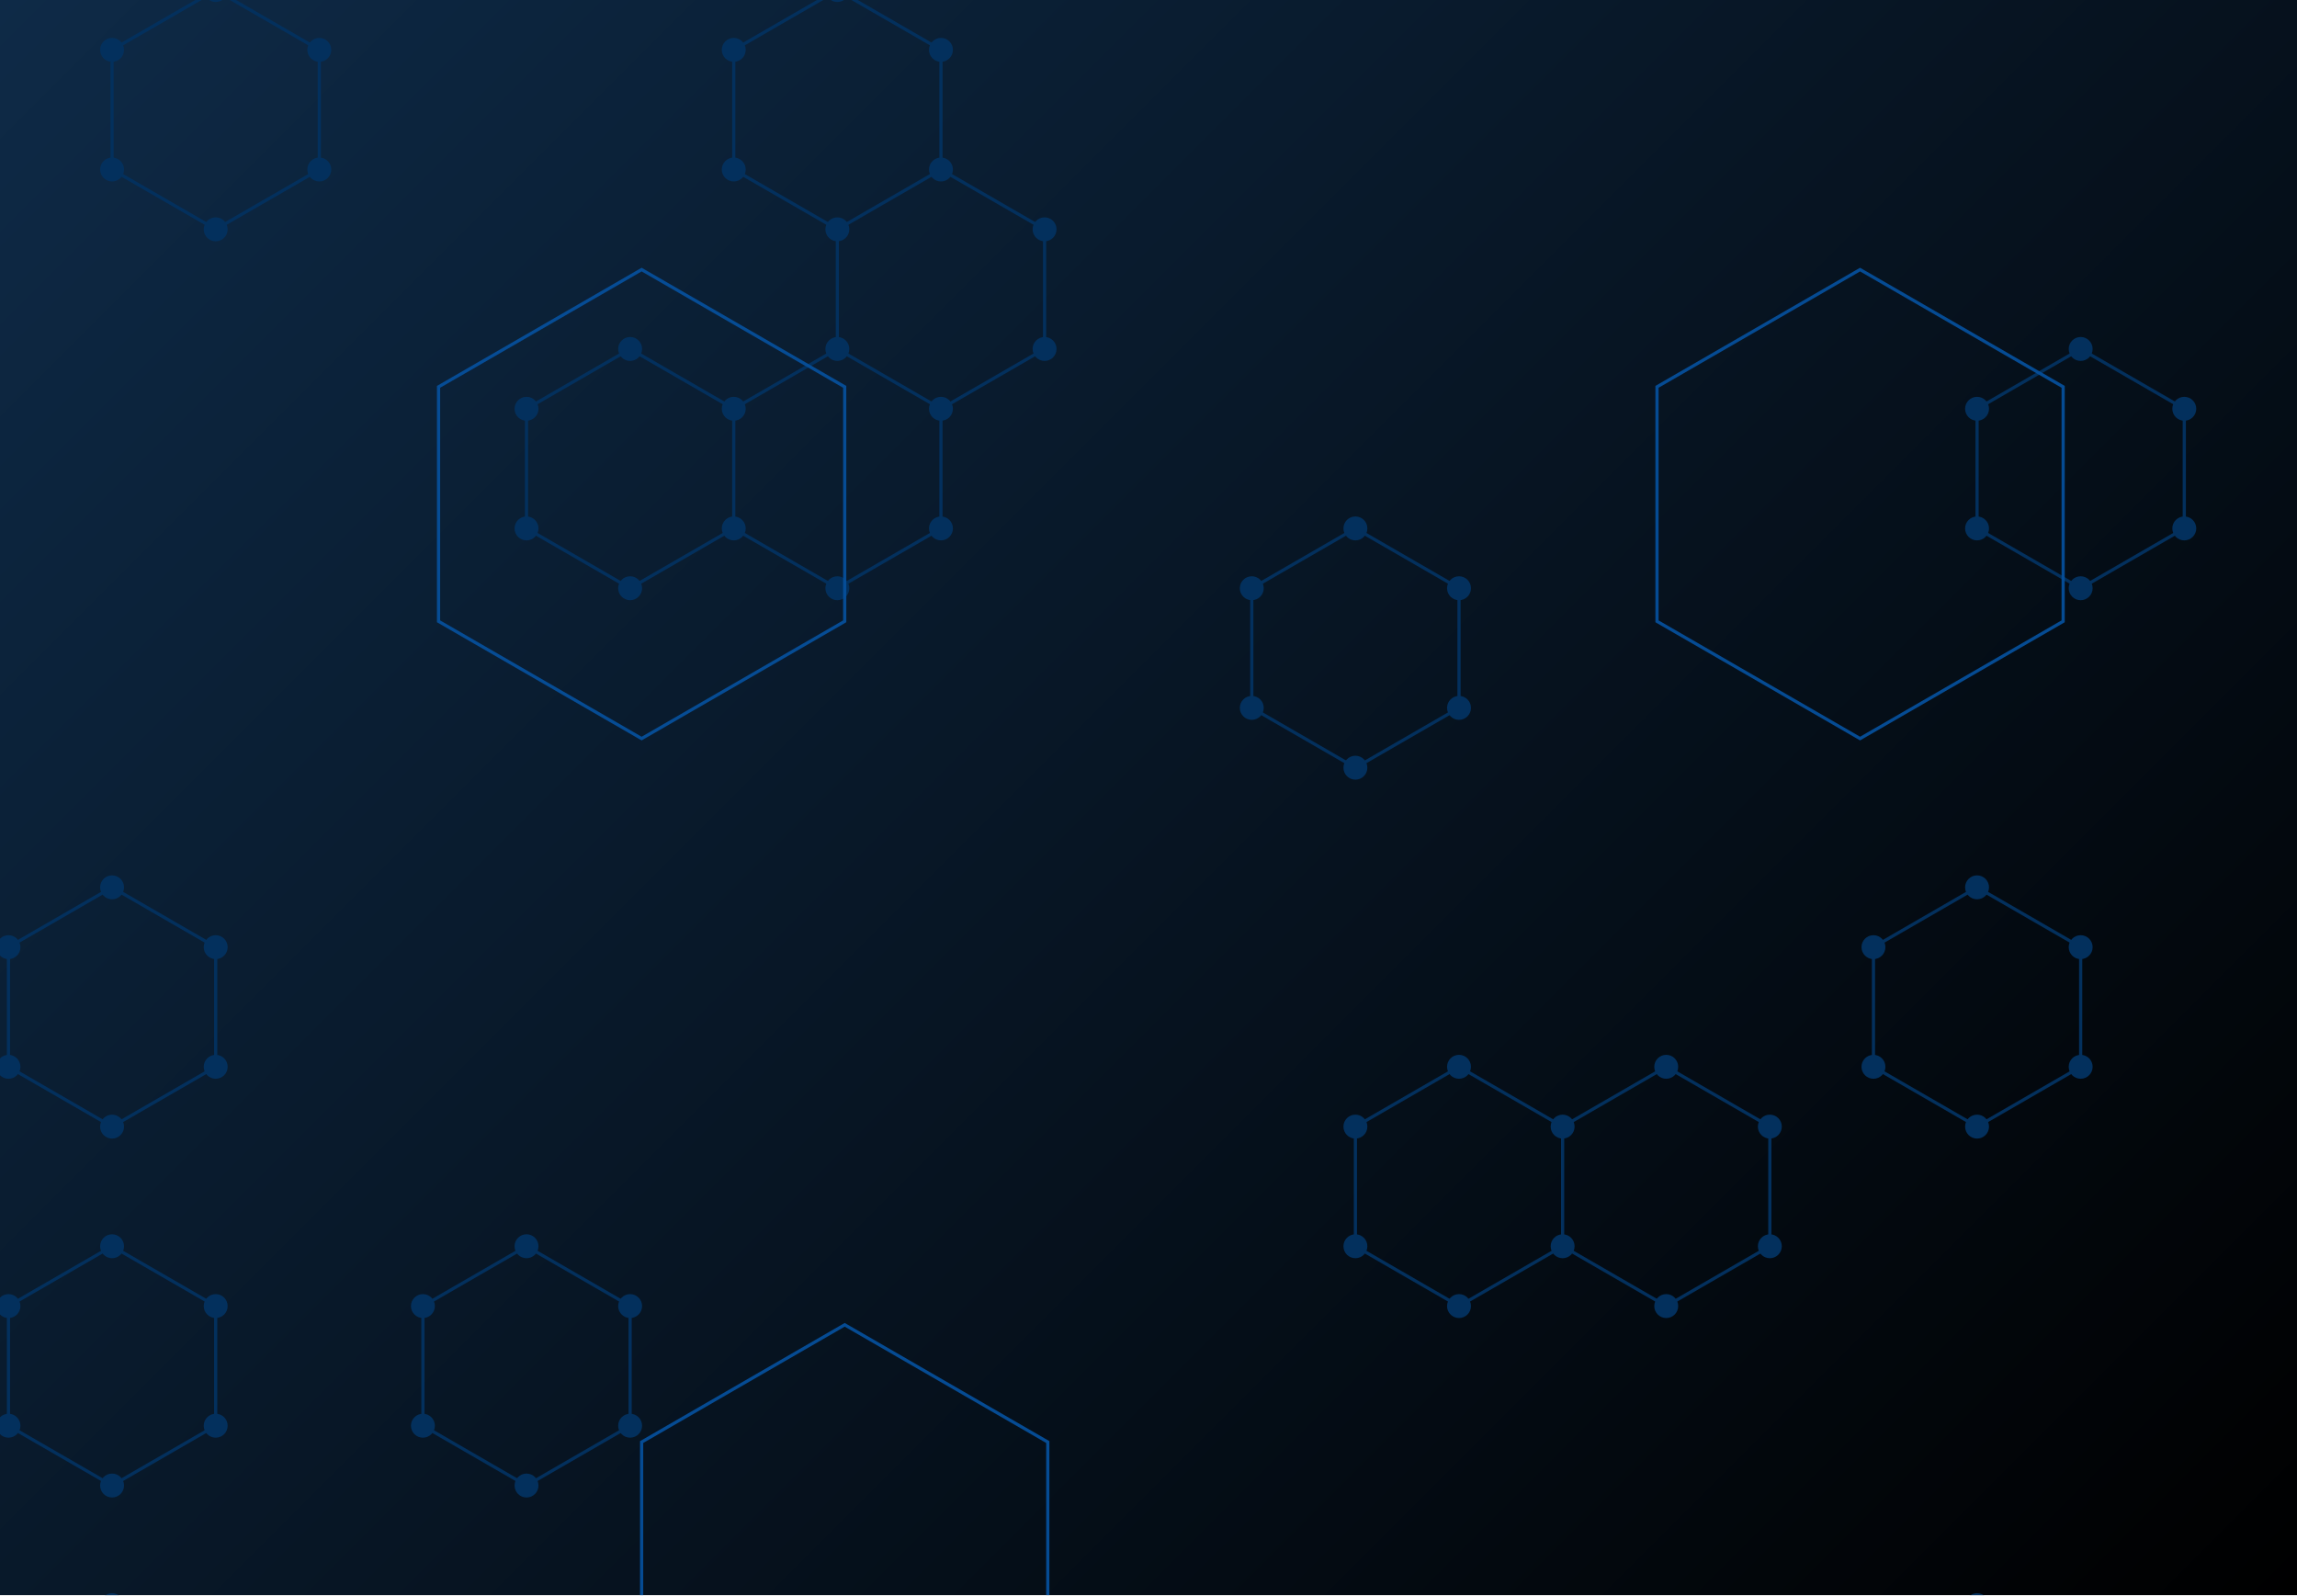
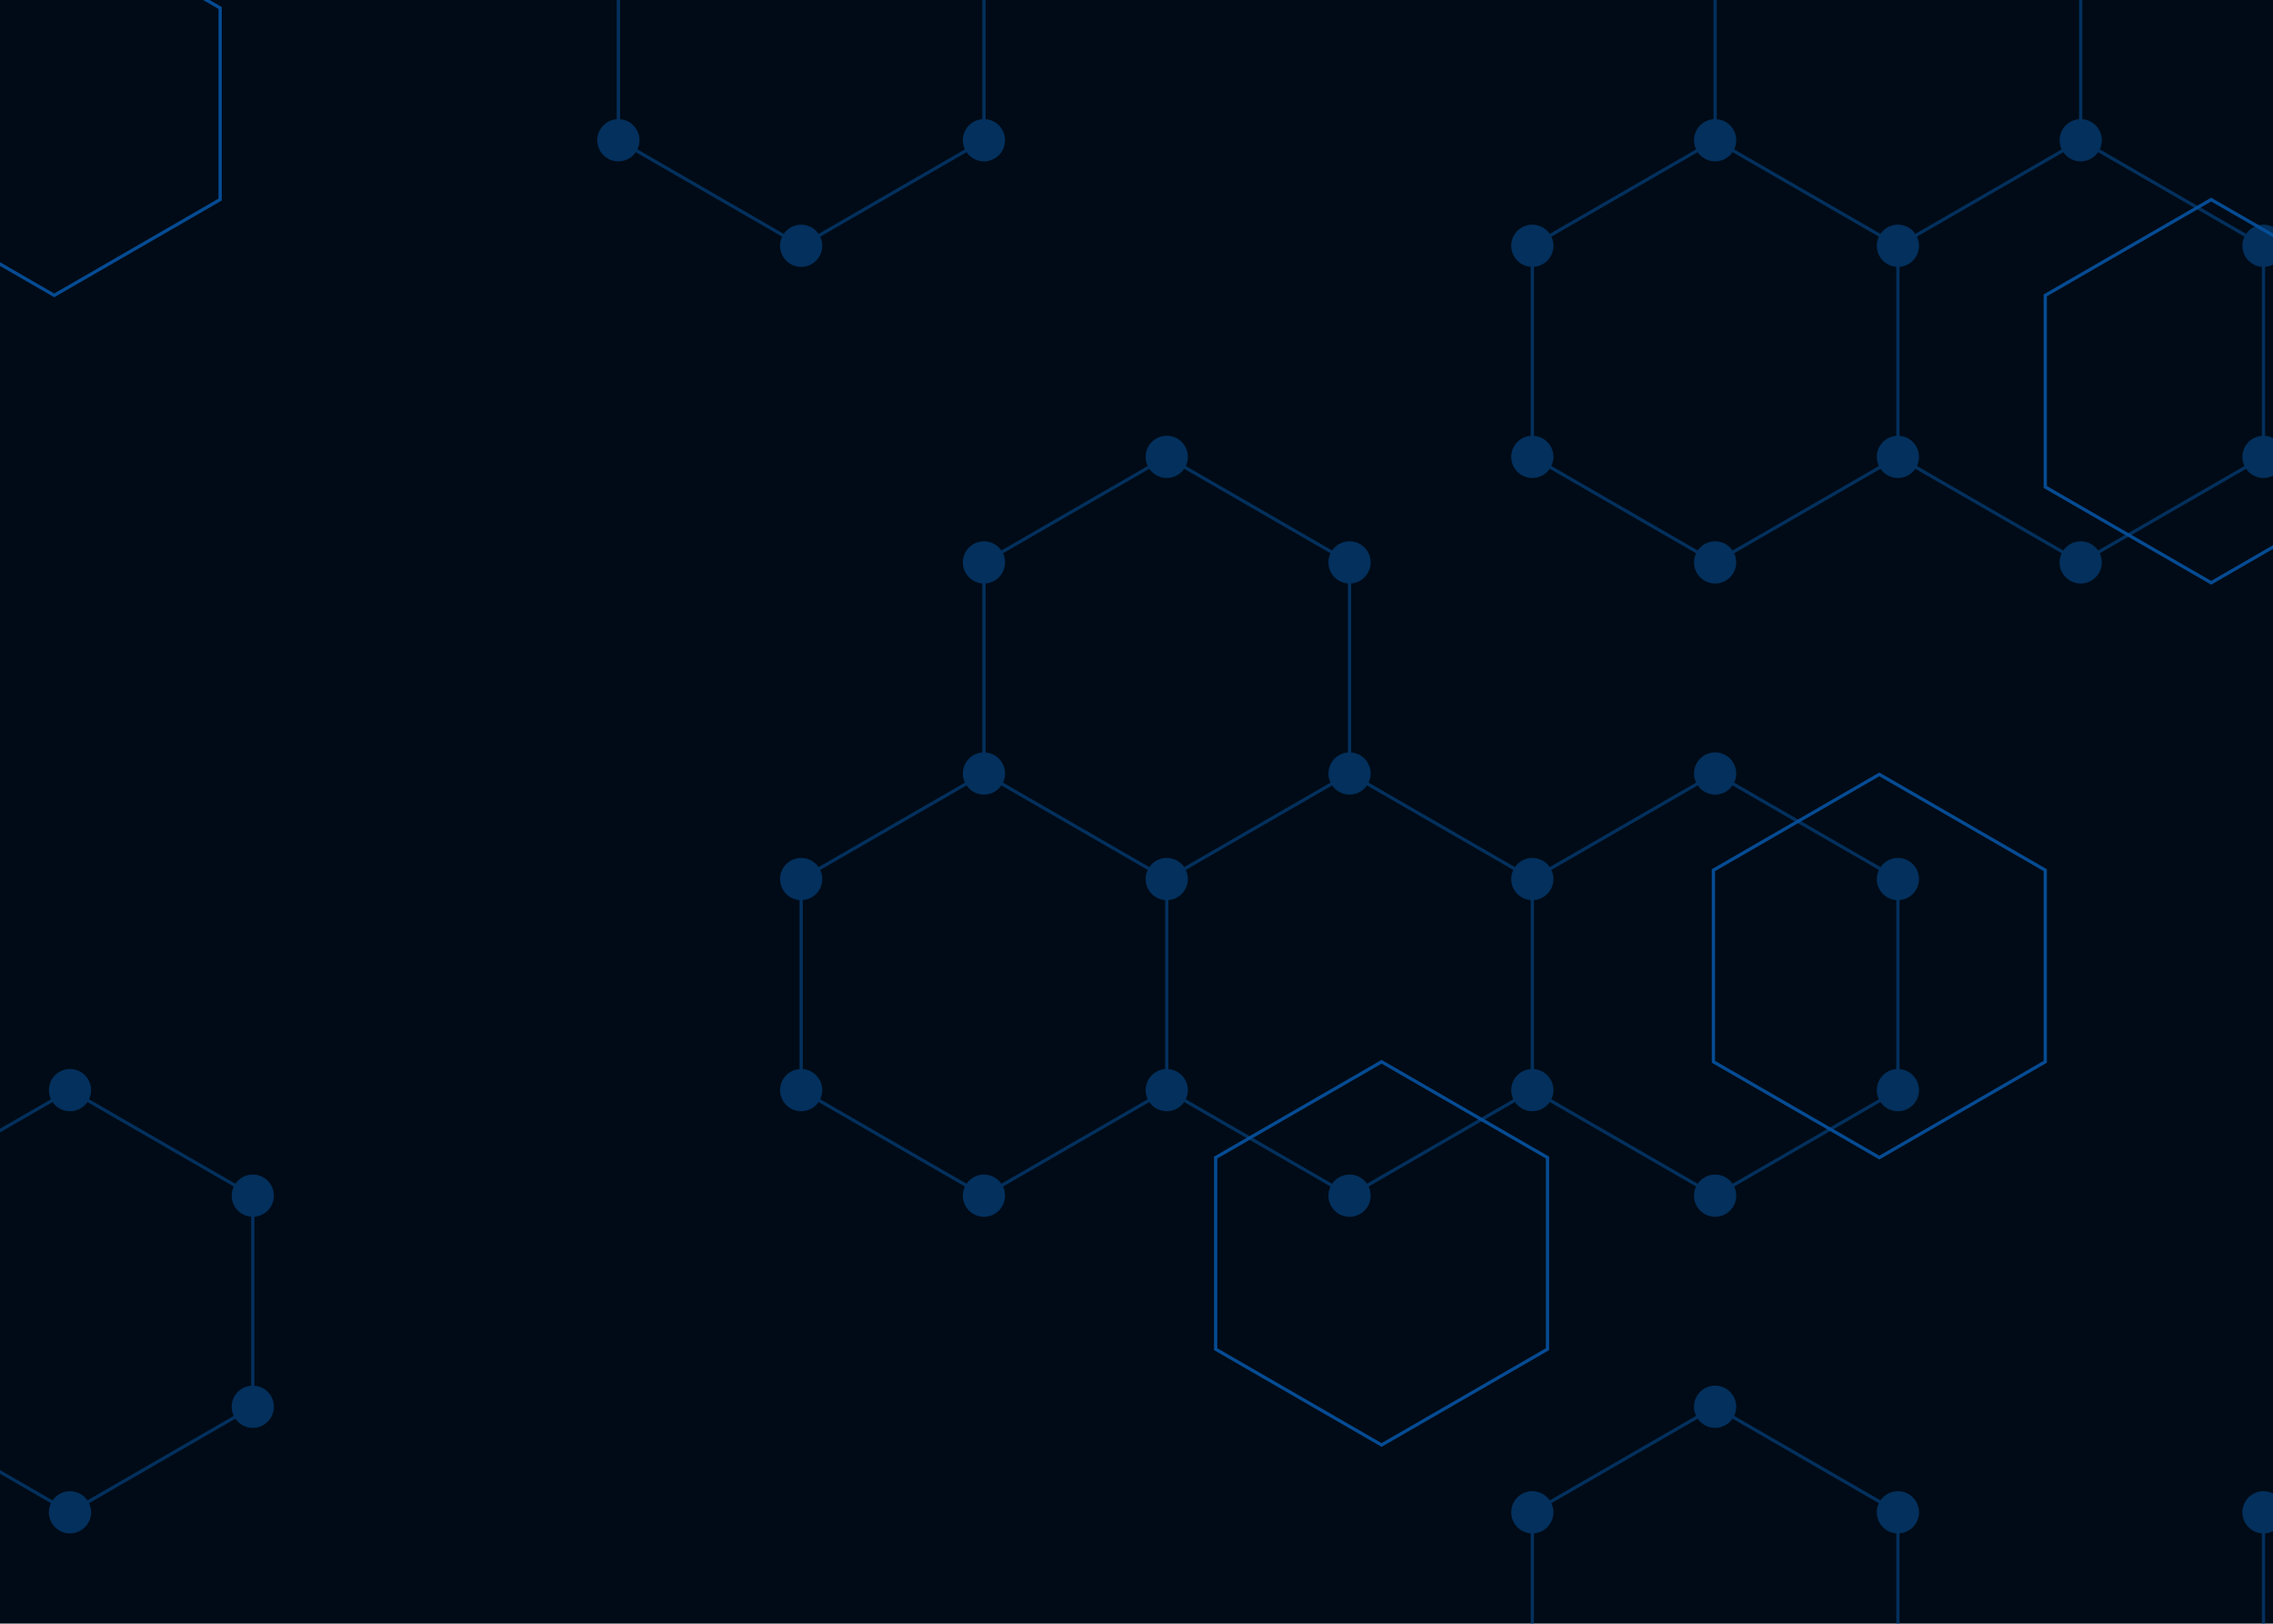
- <svg xmlns="http://www.w3.org/2000/svg" version="1.1" width="1440" height="1000" preserveAspectRatio="none" viewBox="0 0 1440 1000">
-   <g mask="url(&quot;#SvgjsMask1232&quot;)" fill="none">
-     <rect width="1440" height="1000" x="0" y="0" fill="url(#SvgjsLinearGradient1233)" />
-     <path d="M70.26 556.26L135.22 593.76L135.22 668.76L70.26 706.26L5.31 668.76L5.31 593.76zM70.26 781.26L135.22 818.76L135.22 893.76L70.26 931.26L5.31 893.76L5.31 818.76zM70.26 1006.26L135.22 1043.76L135.22 1118.76L70.26 1156.26L5.31 1118.76L5.31 1043.76zM135.22 -6.24L200.17 31.26L200.17 106.26L135.22 143.76L70.26 106.26L70.26 31.26zM330.08 781.26L395.03 818.76L395.03 893.76L330.08 931.26L265.13 893.76L265.13 818.76zM395.03 218.76L459.99 256.26L459.99 331.26L395.03 368.76L330.08 331.26L330.08 256.26zM524.94 -6.24L589.89 31.26L589.89 106.26L524.94 143.76L459.99 106.26L459.99 31.26zM589.89 106.26L654.85 143.76L654.85 218.76L589.89 256.26L524.94 218.76L524.94 143.76zM524.94 218.76L589.89 256.26L589.89 331.26L524.94 368.76L459.99 331.26L459.99 256.26zM849.71 331.26L914.66 368.76L914.66 443.76L849.71 481.26L784.75 443.76L784.75 368.76zM914.66 668.76L979.62 706.26L979.62 781.26L914.66 818.76L849.71 781.26L849.71 706.26zM1044.57 668.76L1109.52 706.26L1109.52 781.26L1044.57 818.76L979.62 781.26L979.62 706.26zM1239.43 556.26L1304.38 593.76L1304.38 668.76L1239.43 706.26L1174.48 668.76L1174.48 593.76zM1239.43 1006.26L1304.38 1043.76L1304.38 1118.76L1239.43 1156.26L1174.48 1118.76L1174.48 1043.76zM1304.38 218.76L1369.34 256.26L1369.34 331.26L1304.38 368.76L1239.43 331.26L1239.43 256.26z" stroke="#03305d" stroke-width="2" />
-     <path d="M62.76 556.26 a7.5 7.5 0 1 0 15 0 a7.5 7.5 0 1 0 -15 0zM127.72 593.76 a7.5 7.5 0 1 0 15 0 a7.5 7.5 0 1 0 -15 0zM127.72 668.76 a7.5 7.5 0 1 0 15 0 a7.5 7.5 0 1 0 -15 0zM62.76 706.26 a7.5 7.5 0 1 0 15 0 a7.5 7.5 0 1 0 -15 0zM-2.19 668.76 a7.5 7.5 0 1 0 15 0 a7.5 7.5 0 1 0 -15 0zM-2.19 593.76 a7.5 7.5 0 1 0 15 0 a7.5 7.5 0 1 0 -15 0zM62.76 781.26 a7.5 7.5 0 1 0 15 0 a7.5 7.5 0 1 0 -15 0zM127.72 818.76 a7.5 7.5 0 1 0 15 0 a7.5 7.5 0 1 0 -15 0zM127.72 893.76 a7.5 7.5 0 1 0 15 0 a7.5 7.5 0 1 0 -15 0zM62.76 931.26 a7.5 7.5 0 1 0 15 0 a7.5 7.5 0 1 0 -15 0zM-2.19 893.76 a7.5 7.5 0 1 0 15 0 a7.5 7.5 0 1 0 -15 0zM-2.19 818.76 a7.5 7.5 0 1 0 15 0 a7.5 7.5 0 1 0 -15 0zM62.76 1006.26 a7.5 7.5 0 1 0 15 0 a7.5 7.5 0 1 0 -15 0zM127.72 1043.76 a7.5 7.5 0 1 0 15 0 a7.5 7.5 0 1 0 -15 0zM127.72 1118.76 a7.5 7.5 0 1 0 15 0 a7.5 7.5 0 1 0 -15 0zM62.76 1156.26 a7.5 7.5 0 1 0 15 0 a7.5 7.5 0 1 0 -15 0zM-2.19 1118.76 a7.5 7.5 0 1 0 15 0 a7.5 7.5 0 1 0 -15 0zM-2.19 1043.76 a7.5 7.5 0 1 0 15 0 a7.5 7.5 0 1 0 -15 0zM127.72 -6.24 a7.5 7.5 0 1 0 15 0 a7.5 7.5 0 1 0 -15 0zM192.67 31.26 a7.5 7.5 0 1 0 15 0 a7.5 7.5 0 1 0 -15 0zM192.67 106.26 a7.5 7.5 0 1 0 15 0 a7.5 7.5 0 1 0 -15 0zM127.72 143.76 a7.5 7.5 0 1 0 15 0 a7.5 7.5 0 1 0 -15 0zM62.76 106.26 a7.5 7.5 0 1 0 15 0 a7.5 7.5 0 1 0 -15 0zM62.76 31.26 a7.5 7.5 0 1 0 15 0 a7.5 7.5 0 1 0 -15 0zM322.58 781.26 a7.5 7.5 0 1 0 15 0 a7.5 7.5 0 1 0 -15 0zM387.53 818.76 a7.5 7.5 0 1 0 15 0 a7.5 7.5 0 1 0 -15 0zM387.53 893.76 a7.5 7.5 0 1 0 15 0 a7.5 7.5 0 1 0 -15 0zM322.58 931.26 a7.5 7.5 0 1 0 15 0 a7.5 7.5 0 1 0 -15 0zM257.63 893.76 a7.5 7.5 0 1 0 15 0 a7.5 7.5 0 1 0 -15 0zM257.63 818.76 a7.5 7.5 0 1 0 15 0 a7.5 7.5 0 1 0 -15 0zM387.53 218.76 a7.5 7.5 0 1 0 15 0 a7.5 7.5 0 1 0 -15 0zM452.49 256.26 a7.5 7.5 0 1 0 15 0 a7.5 7.5 0 1 0 -15 0zM452.49 331.26 a7.5 7.5 0 1 0 15 0 a7.5 7.5 0 1 0 -15 0zM387.53 368.76 a7.5 7.5 0 1 0 15 0 a7.5 7.5 0 1 0 -15 0zM322.58 331.26 a7.5 7.5 0 1 0 15 0 a7.5 7.5 0 1 0 -15 0zM322.58 256.26 a7.5 7.5 0 1 0 15 0 a7.5 7.5 0 1 0 -15 0zM517.44 -6.24 a7.5 7.5 0 1 0 15 0 a7.5 7.5 0 1 0 -15 0zM582.39 31.26 a7.5 7.5 0 1 0 15 0 a7.5 7.5 0 1 0 -15 0zM582.39 106.26 a7.5 7.5 0 1 0 15 0 a7.5 7.5 0 1 0 -15 0zM517.44 143.76 a7.5 7.5 0 1 0 15 0 a7.5 7.5 0 1 0 -15 0zM452.49 106.26 a7.5 7.5 0 1 0 15 0 a7.5 7.5 0 1 0 -15 0zM452.49 31.26 a7.5 7.5 0 1 0 15 0 a7.5 7.5 0 1 0 -15 0zM647.35 143.76 a7.5 7.5 0 1 0 15 0 a7.5 7.5 0 1 0 -15 0zM647.35 218.76 a7.5 7.5 0 1 0 15 0 a7.5 7.5 0 1 0 -15 0zM582.39 256.26 a7.5 7.5 0 1 0 15 0 a7.5 7.5 0 1 0 -15 0zM517.44 218.76 a7.5 7.5 0 1 0 15 0 a7.5 7.5 0 1 0 -15 0zM582.39 331.26 a7.5 7.5 0 1 0 15 0 a7.5 7.5 0 1 0 -15 0zM517.44 368.76 a7.5 7.5 0 1 0 15 0 a7.5 7.5 0 1 0 -15 0zM842.21 331.26 a7.5 7.5 0 1 0 15 0 a7.5 7.5 0 1 0 -15 0zM907.16 368.76 a7.5 7.5 0 1 0 15 0 a7.5 7.5 0 1 0 -15 0zM907.16 443.76 a7.5 7.5 0 1 0 15 0 a7.5 7.5 0 1 0 -15 0zM842.21 481.26 a7.5 7.5 0 1 0 15 0 a7.5 7.5 0 1 0 -15 0zM777.25 443.76 a7.5 7.5 0 1 0 15 0 a7.5 7.5 0 1 0 -15 0zM777.25 368.76 a7.5 7.5 0 1 0 15 0 a7.5 7.5 0 1 0 -15 0zM907.16 668.76 a7.5 7.5 0 1 0 15 0 a7.5 7.5 0 1 0 -15 0zM972.12 706.26 a7.5 7.5 0 1 0 15 0 a7.5 7.5 0 1 0 -15 0zM972.12 781.26 a7.5 7.5 0 1 0 15 0 a7.5 7.5 0 1 0 -15 0zM907.16 818.76 a7.5 7.5 0 1 0 15 0 a7.5 7.5 0 1 0 -15 0zM842.21 781.26 a7.5 7.5 0 1 0 15 0 a7.5 7.5 0 1 0 -15 0zM842.21 706.26 a7.5 7.5 0 1 0 15 0 a7.5 7.5 0 1 0 -15 0zM1037.07 668.76 a7.5 7.5 0 1 0 15 0 a7.5 7.5 0 1 0 -15 0zM1102.02 706.26 a7.5 7.5 0 1 0 15 0 a7.5 7.5 0 1 0 -15 0zM1102.02 781.26 a7.5 7.5 0 1 0 15 0 a7.5 7.5 0 1 0 -15 0zM1037.07 818.76 a7.5 7.5 0 1 0 15 0 a7.5 7.5 0 1 0 -15 0zM1231.93 556.26 a7.5 7.5 0 1 0 15 0 a7.5 7.5 0 1 0 -15 0zM1296.88 593.76 a7.5 7.5 0 1 0 15 0 a7.5 7.5 0 1 0 -15 0zM1296.88 668.76 a7.5 7.5 0 1 0 15 0 a7.5 7.5 0 1 0 -15 0zM1231.93 706.26 a7.5 7.5 0 1 0 15 0 a7.5 7.5 0 1 0 -15 0zM1166.98 668.76 a7.5 7.5 0 1 0 15 0 a7.5 7.5 0 1 0 -15 0zM1166.98 593.76 a7.5 7.5 0 1 0 15 0 a7.5 7.5 0 1 0 -15 0zM1231.93 1006.26 a7.5 7.5 0 1 0 15 0 a7.5 7.5 0 1 0 -15 0zM1296.88 1043.76 a7.5 7.5 0 1 0 15 0 a7.5 7.5 0 1 0 -15 0zM1296.88 1118.76 a7.5 7.5 0 1 0 15 0 a7.5 7.5 0 1 0 -15 0zM1231.93 1156.26 a7.5 7.5 0 1 0 15 0 a7.5 7.5 0 1 0 -15 0zM1166.98 1118.76 a7.5 7.5 0 1 0 15 0 a7.5 7.5 0 1 0 -15 0zM1166.98 1043.76 a7.5 7.5 0 1 0 15 0 a7.5 7.5 0 1 0 -15 0zM1296.88 218.76 a7.5 7.5 0 1 0 15 0 a7.5 7.5 0 1 0 -15 0zM1361.84 256.26 a7.5 7.5 0 1 0 15 0 a7.5 7.5 0 1 0 -15 0zM1361.84 331.26 a7.5 7.5 0 1 0 15 0 a7.5 7.5 0 1 0 -15 0zM1296.88 368.76 a7.5 7.5 0 1 0 15 0 a7.5 7.5 0 1 0 -15 0zM1231.93 331.26 a7.5 7.5 0 1 0 15 0 a7.5 7.5 0 1 0 -15 0zM1231.93 256.26 a7.5 7.5 0 1 0 15 0 a7.5 7.5 0 1 0 -15 0z" fill="#03305d" />
-     <path d="M402.24 169L529.55 242.5L529.55 389.5L402.24 463L274.93 389.5L274.93 242.5zM529.55 830.5L656.86 904L656.86 1051L529.55 1124.5L402.24 1051L402.24 904zM656.86 1051L784.17 1124.5L784.17 1271.5L656.86 1345L529.55 1271.5L529.55 1124.5zM1166.09 169L1293.4 242.5L1293.4 389.5L1166.09 463L1038.78 389.5L1038.78 242.5zM1166.09 1051L1293.4 1124.5L1293.4 1271.5L1166.09 1345L1038.78 1271.5L1038.78 1124.5z" stroke="rgba(6, 80, 156, 0.93)" stroke-width="2" />
+ <svg xmlns="http://www.w3.org/2000/svg" version="1.1" width="1400" height="1000" preserveAspectRatio="none" viewBox="0 0 1400 1000">
+   <g mask="url(&quot;#SvgjsMask1081&quot;)" fill="none">
+     <rect width="1400" height="1000" x="0" y="0" fill="rgba(0, 11, 23, 1)" />
+     <path d="M43.11 671.37L155.7 736.37L155.7 866.37L43.11 931.37L-69.48 866.37L-69.48 736.37zM493.46 -108.63L606.04 -43.63L606.04 86.37L493.46 151.37L380.87 86.37L380.87 -43.63zM606.04 476.37L718.63 541.37L718.63 671.37L606.04 736.37L493.46 671.37L493.46 541.37zM718.63 281.37L831.22 346.37L831.22 476.37L718.63 541.37L606.04 476.37L606.04 346.37zM831.22 476.37L943.8 541.37L943.8 671.37L831.22 736.37L718.63 671.37L718.63 541.37zM1056.39 86.37L1168.97 151.37L1168.97 281.37L1056.39 346.37L943.8 281.37L943.8 151.37zM1056.39 476.37L1168.97 541.37L1168.97 671.37L1056.39 736.37L943.8 671.37L943.8 541.37zM1056.39 866.37L1168.97 931.37L1168.97 1061.37L1056.39 1126.37L943.8 1061.37L943.8 931.37zM1168.97 -108.63L1281.56 -43.63L1281.56 86.37L1168.97 151.37L1056.39 86.37L1056.39 -43.63zM1281.56 86.37L1394.15 151.37L1394.15 281.37L1281.56 346.37L1168.97 281.37L1168.97 151.37zM1394.15 -108.63L1506.73 -43.63L1506.73 86.37L1394.15 151.37L1281.56 86.37L1281.56 -43.63zM1506.73 86.37L1619.32 151.37L1619.32 281.37L1506.73 346.37L1394.15 281.37L1394.15 151.37zM1506.73 866.37L1619.32 931.37L1619.32 1061.37L1506.73 1126.37L1394.15 1061.37L1394.15 931.37z" stroke="#03305d" stroke-width="2" />
+     <path d="M30.11 671.37 a13 13 0 1 0 26 0 a13 13 0 1 0 -26 0zM142.7 736.37 a13 13 0 1 0 26 0 a13 13 0 1 0 -26 0zM142.7 866.37 a13 13 0 1 0 26 0 a13 13 0 1 0 -26 0zM30.11 931.37 a13 13 0 1 0 26 0 a13 13 0 1 0 -26 0zM-82.48 866.37 a13 13 0 1 0 26 0 a13 13 0 1 0 -26 0zM-82.48 736.37 a13 13 0 1 0 26 0 a13 13 0 1 0 -26 0zM480.46 -108.63 a13 13 0 1 0 26 0 a13 13 0 1 0 -26 0zM593.04 -43.63 a13 13 0 1 0 26 0 a13 13 0 1 0 -26 0zM593.04 86.37 a13 13 0 1 0 26 0 a13 13 0 1 0 -26 0zM480.46 151.37 a13 13 0 1 0 26 0 a13 13 0 1 0 -26 0zM367.87 86.37 a13 13 0 1 0 26 0 a13 13 0 1 0 -26 0zM367.87 -43.63 a13 13 0 1 0 26 0 a13 13 0 1 0 -26 0zM593.04 476.37 a13 13 0 1 0 26 0 a13 13 0 1 0 -26 0zM705.63 541.37 a13 13 0 1 0 26 0 a13 13 0 1 0 -26 0zM705.63 671.37 a13 13 0 1 0 26 0 a13 13 0 1 0 -26 0zM593.04 736.37 a13 13 0 1 0 26 0 a13 13 0 1 0 -26 0zM480.46 671.37 a13 13 0 1 0 26 0 a13 13 0 1 0 -26 0zM480.46 541.37 a13 13 0 1 0 26 0 a13 13 0 1 0 -26 0zM705.63 281.37 a13 13 0 1 0 26 0 a13 13 0 1 0 -26 0zM818.22 346.37 a13 13 0 1 0 26 0 a13 13 0 1 0 -26 0zM818.22 476.37 a13 13 0 1 0 26 0 a13 13 0 1 0 -26 0zM593.04 346.37 a13 13 0 1 0 26 0 a13 13 0 1 0 -26 0zM930.8 541.37 a13 13 0 1 0 26 0 a13 13 0 1 0 -26 0zM930.8 671.37 a13 13 0 1 0 26 0 a13 13 0 1 0 -26 0zM818.22 736.37 a13 13 0 1 0 26 0 a13 13 0 1 0 -26 0zM1043.39 86.37 a13 13 0 1 0 26 0 a13 13 0 1 0 -26 0zM1155.97 151.37 a13 13 0 1 0 26 0 a13 13 0 1 0 -26 0zM1155.97 281.37 a13 13 0 1 0 26 0 a13 13 0 1 0 -26 0zM1043.39 346.37 a13 13 0 1 0 26 0 a13 13 0 1 0 -26 0zM930.8 281.37 a13 13 0 1 0 26 0 a13 13 0 1 0 -26 0zM930.8 151.37 a13 13 0 1 0 26 0 a13 13 0 1 0 -26 0zM1043.39 476.37 a13 13 0 1 0 26 0 a13 13 0 1 0 -26 0zM1155.97 541.37 a13 13 0 1 0 26 0 a13 13 0 1 0 -26 0zM1155.97 671.37 a13 13 0 1 0 26 0 a13 13 0 1 0 -26 0zM1043.39 736.37 a13 13 0 1 0 26 0 a13 13 0 1 0 -26 0zM1043.39 866.37 a13 13 0 1 0 26 0 a13 13 0 1 0 -26 0zM1155.97 931.37 a13 13 0 1 0 26 0 a13 13 0 1 0 -26 0zM1155.97 1061.37 a13 13 0 1 0 26 0 a13 13 0 1 0 -26 0zM1043.39 1126.37 a13 13 0 1 0 26 0 a13 13 0 1 0 -26 0zM930.8 1061.37 a13 13 0 1 0 26 0 a13 13 0 1 0 -26 0zM930.8 931.37 a13 13 0 1 0 26 0 a13 13 0 1 0 -26 0zM1155.97 -108.63 a13 13 0 1 0 26 0 a13 13 0 1 0 -26 0zM1268.56 -43.63 a13 13 0 1 0 26 0 a13 13 0 1 0 -26 0zM1268.56 86.37 a13 13 0 1 0 26 0 a13 13 0 1 0 -26 0zM1043.39 -43.63 a13 13 0 1 0 26 0 a13 13 0 1 0 -26 0zM1381.15 151.37 a13 13 0 1 0 26 0 a13 13 0 1 0 -26 0zM1381.15 281.37 a13 13 0 1 0 26 0 a13 13 0 1 0 -26 0zM1268.56 346.37 a13 13 0 1 0 26 0 a13 13 0 1 0 -26 0zM1381.15 -108.63 a13 13 0 1 0 26 0 a13 13 0 1 0 -26 0zM1493.73 -43.63 a13 13 0 1 0 26 0 a13 13 0 1 0 -26 0zM1493.73 86.37 a13 13 0 1 0 26 0 a13 13 0 1 0 -26 0zM1606.32 151.37 a13 13 0 1 0 26 0 a13 13 0 1 0 -26 0zM1606.32 281.37 a13 13 0 1 0 26 0 a13 13 0 1 0 -26 0zM1493.73 346.37 a13 13 0 1 0 26 0 a13 13 0 1 0 -26 0zM1493.73 866.37 a13 13 0 1 0 26 0 a13 13 0 1 0 -26 0zM1606.32 931.37 a13 13 0 1 0 26 0 a13 13 0 1 0 -26 0zM1606.32 1061.37 a13 13 0 1 0 26 0 a13 13 0 1 0 -26 0zM1493.73 1126.37 a13 13 0 1 0 26 0 a13 13 0 1 0 -26 0zM1381.15 1061.37 a13 13 0 1 0 26 0 a13 13 0 1 0 -26 0zM1381.15 931.37 a13 13 0 1 0 26 0 a13 13 0 1 0 -26 0z" fill="#03305d" />
+     <path d="M33.4 -54.09L135.59 4.91L135.59 122.91L33.4 181.91L-68.79 122.91L-68.79 4.91zM237.79 1007.91L339.98 1066.91L339.98 1184.91L237.79 1243.91L135.59 1184.91L135.59 1066.91zM850.95 653.91L953.15 712.91L953.15 830.91L850.95 889.91L748.76 830.91L748.76 712.91zM850.95 1007.91L953.15 1066.91L953.15 1184.91L850.95 1243.91L748.76 1184.91L748.76 1066.91zM1157.53 476.91L1259.73 535.91L1259.73 653.91L1157.53 712.91L1055.34 653.91L1055.34 535.91zM1361.92 122.91L1464.11 181.91L1464.11 299.91L1361.92 358.91L1259.73 299.91L1259.73 181.91z" stroke="rgba(6, 80, 156, 0.93)" stroke-width="2" />
  </g>
  <defs>
-     <mask id="SvgjsMask1232">
-       <rect width="1440" height="1000" fill="#ffffff" />
+     <mask id="SvgjsMask1081">
+       <rect width="1400" height="1000" fill="#ffffff" />
    </mask>
-     <linearGradient x1="7.64%" y1="-11%" x2="92.36%" y2="111%" gradientUnits="userSpaceOnUse" id="SvgjsLinearGradient1233">
-       <stop stop-color="#0e2a47" offset="0" />
-       <stop stop-color="rgba(0, 0, 0, 1)" offset="1" />
-     </linearGradient>
  </defs>
</svg>
